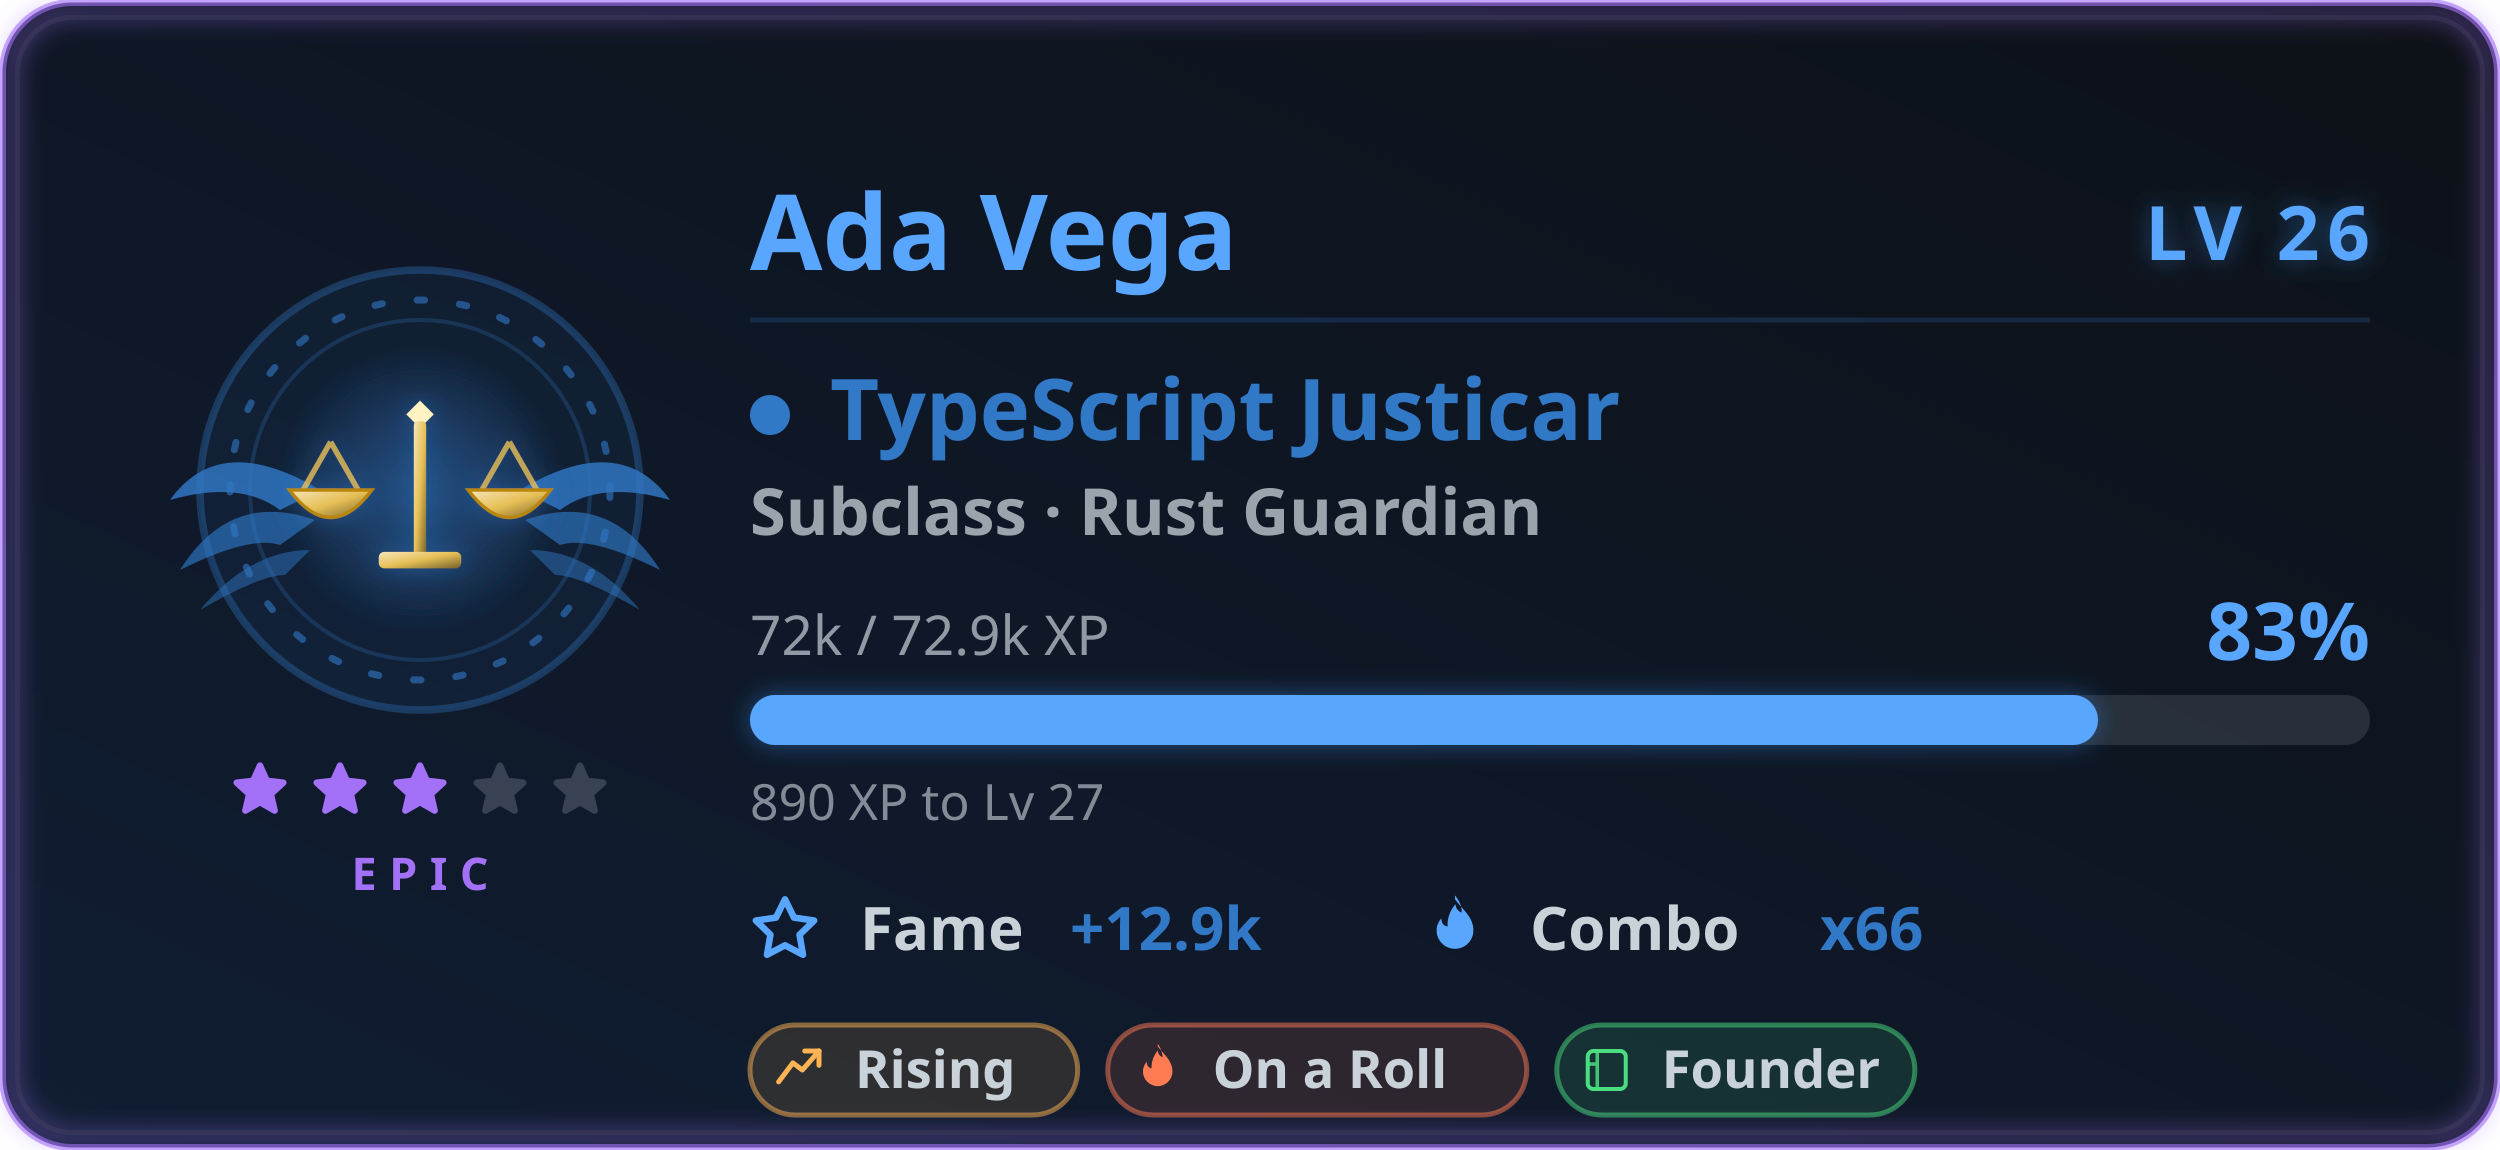
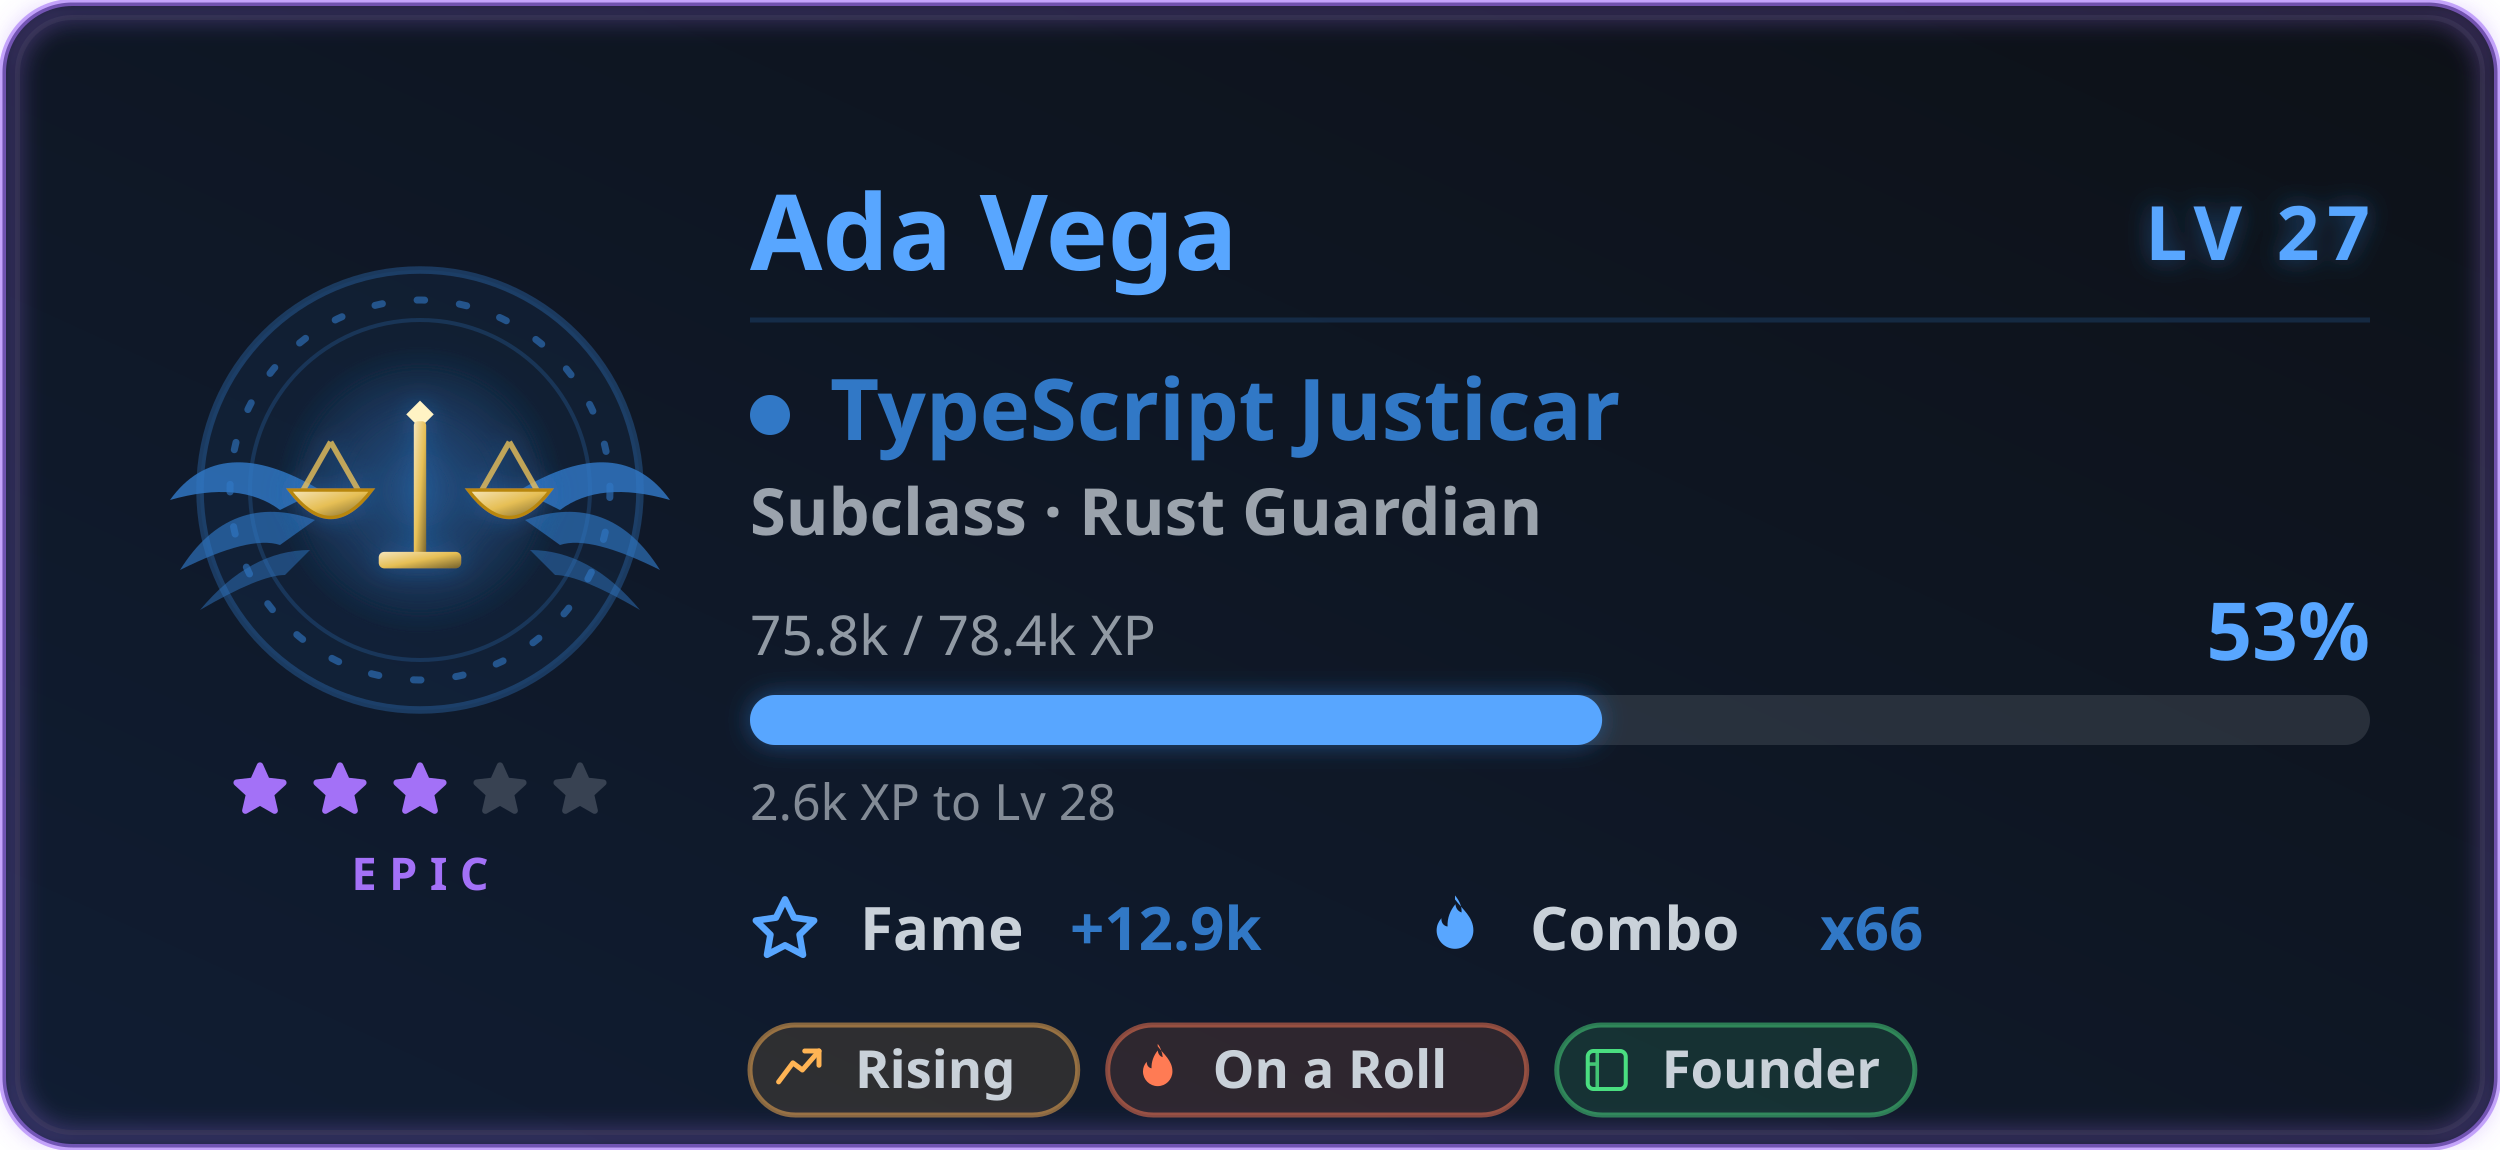
<svg xmlns="http://www.w3.org/2000/svg" width="500" height="230" viewBox="0 0 500 230" role="img" aria-labelledby="card-title-a11y card-desc-a11y">
  <style>
text { font-family: 'Segoe UI', Ubuntu, 'Helvetica Neue', sans-serif; }
.title { font-size: 18px; font-weight: 600; fill: #58a6ff; }
.title-icon { fill: #58a6ff; }
.icon { fill: #58a6ff; }


.gl-name { font-size: 21px; font-weight: 700; fill: #58a6ff; }
.gl-lvl { font-size: 15px; font-weight: 800; letter-spacing: 1.5px; fill: #58a6ff; }
.gl-class { font-size: 17px; font-weight: 700; fill: #3178c6; }
.gl-sub { font-size: 13px; font-weight: 600; fill: #c9d1d9; opacity: 0.75; }
.gl-meta { font-size: 11px; fill: #c9d1d9; opacity: 0.7; }
.gl-pct { font-size: 16px; font-weight: 800; fill: #58a6ff; }
.gl-chip-label { font-size: 12px; font-weight: 600; fill: #c9d1d9; }
.gl-chip-value { font-size: 12px; font-weight: 800; fill: #3178c6; }
.gl-hint { font-size: 10px; fill: #c9d1d9; opacity: 0.62; }
.gl-badge-label { font-size: 10.5px; font-weight: 600; }
.gl-rarity { font-size: 9px; font-weight: 700; letter-spacing: 2.5px; fill: #a371f7; }

</style>
  <defs>
    <linearGradient id="card-bg" x1="0" y1="0" x2="1" y2="1" gradientTransform="rotate(90, 0.5, 0.5)">
      <stop offset="0.0%" stop-color="#0d1117" />
      <stop offset="100.0%" stop-color="#101d33" />
    </linearGradient>
    <filter id="card-glow" x="-50%" y="-50%" width="200%" height="200%">
      <feGaussianBlur in="SourceGraphic" stdDeviation="3" result="blur" />
      <feFlood flood-color="#58a6ff" flood-opacity="0.55" result="tint" />
      <feComposite in="tint" in2="blur" operator="in" result="softGlow" />
      <feMerge>
        <feMergeNode in="softGlow" />
        <feMergeNode in="SourceGraphic" />
      </feMerge>
    </filter>
    <filter id="gl-glow" x="-60%" y="-60%" width="220%" height="220%">
      <feGaussianBlur in="SourceGraphic" stdDeviation="2.4" result="b" />
      <feFlood flood-color="#3178c6" flood-opacity="0.55" result="t" />
      <feComposite in="t" in2="b" operator="in" result="g" />
      <feMerge>
        <feMergeNode in="g" />
        <feMergeNode in="SourceGraphic" />
      </feMerge>
    </filter>
    <filter id="gl-rarity" x="-20%" y="-20%" width="140%" height="140%">
      <feGaussianBlur stdDeviation="2.4" />
    </filter>
  </defs>
  <rect x="0.5" y="0.5" width="499" height="229" rx="14" fill="url(#card-bg)" stroke="#a371f7" stroke-width="1.4" stroke-opacity="0.6" />
  <rect x="3.5" y="3.5" width="493" height="223" rx="11" fill="none" stroke="#30363d" stroke-opacity="0.4" />
  <rect x="2" y="2" width="496" height="226" rx="13" fill="none" stroke="#a371f7" stroke-width="3.5" stroke-opacity="0.4" filter="url(#gl-rarity)" />
  <g class="fade">
    <g class="">
      <g class="flourish">
        <g transform="translate(84,0)">
          <g transform="translate(0,98)" fill="#3178c6">
            <path d="M20 0 Q 40 -12 50 2 Q 36 -2 28 4 Z" opacity="0.82" />
            <path d="M21 6 Q 38 0 48 16 Q 34 9 28 11 Z" opacity="0.64" />
            <path d="M22 12 Q 34 12 44 24 Q 32 17 27 17 Z" opacity="0.48" />
          </g>
        </g>
        <g transform="translate(84,0) scale(-1,1)">
          <g transform="translate(0,98)" fill="#3178c6">
            <path d="M20 0 Q 40 -12 50 2 Q 36 -2 28 4 Z" opacity="0.82" />
            <path d="M21 6 Q 38 0 48 16 Q 34 9 28 11 Z" opacity="0.64" />
            <path d="M22 12 Q 34 12 44 24 Q 32 17 27 17 Z" opacity="0.48" />
          </g>
        </g>
      </g>
      <circle cx="84" cy="98" r="44" fill="#3178c6" fill-opacity="0.08" stroke="#3178c6" stroke-opacity="0.35" stroke-width="1.5" />
      <g class="">
        <circle cx="84" cy="98" r="38" fill="none" stroke="#3178c6" stroke-opacity="0.6" stroke-width="1.4" stroke-dasharray="1.5 7" stroke-linecap="round" />
        <circle cx="84" cy="98" r="34" fill="none" stroke="#3178c6" stroke-opacity="0.25" stroke-width="0.8" />
      </g>
      <g class="" filter="url(#gl-glow)">
        <svg class="" x="51" y="65" width="66" height="66" viewBox="0 0 48 48" aria-hidden="true">
          <defs>
            <radialGradient id="tsHalo" cx="0.5" cy="0.5" r="0.5">
              <stop offset="0" stop-color="#3178c6" stop-opacity="0.42" />
              <stop offset="1" stop-color="#3178c6" stop-opacity="0" />
            </radialGradient>
            <linearGradient id="tsMetal" x1="0" y1="0" x2="1" y2="1">
              <stop offset="0" stop-color="#f5e5bb" />
              <stop offset="0.5" stop-color="#e6bf55" />
              <stop offset="1" stop-color="#73602b" />
            </linearGradient>
          </defs>
          <circle cx="24" cy="24" r="21" fill="url(#tsHalo)" />
          <path d="M24 11 l2 2 l-2 2 l-2 -2 Z" fill="#fff3c4" />
          <rect x="23.1" y="14" width="1.8" height="21" rx="0.6" fill="url(#tsMetal)" />
          <rect x="18" y="33" width="12" height="2.4" rx="0.8" fill="url(#tsMetal)" />
          <path d="M9 17 H39" stroke="url(#tsMetal)" stroke-width="2.2" stroke-linecap="round" />
          <g stroke="#e6bf55" stroke-width="0.8" stroke-opacity="0.8">
            <path d="M11 17 L7 24 M11 17 L15 24 M37 17 L33 24 M37 17 L41 24" />
          </g>
          <g transform="translate(5 24)">
            <path d="M0 0 Q6 8 12 0 Z" fill="url(#tsMetal)" stroke="#b8860b" stroke-width="0.5" />
          </g>
          <g transform="translate(31 24)">
            <path d="M0 0 Q6 8 12 0 Z" fill="url(#tsMetal)" stroke="#b8860b" stroke-width="0.5" />
          </g>
        </svg>
      </g>
    </g>
    <g>
      <g class="" transform="translate(45.5, 151.5) scale(0.5416667)" fill="#a371f7" stroke="#a371f7" stroke-width="2.4" stroke-linejoin="round" stroke-linecap="round" opacity="1">
        <path d="M12 3 L14.5 8.6 L20.6 9.3 L16 13.5 L17.4 19.6 L12 16.5 L6.6 19.6 L8 13.5 L3.4 9.3 L9.5 8.6 Z" />
      </g>
      <g class="" transform="translate(61.5, 151.5) scale(0.5416667)" fill="#a371f7" stroke="#a371f7" stroke-width="2.4" stroke-linejoin="round" stroke-linecap="round" opacity="1">
        <path d="M12 3 L14.5 8.6 L20.6 9.3 L16 13.5 L17.4 19.6 L12 16.5 L6.6 19.6 L8 13.5 L3.4 9.3 L9.5 8.6 Z" />
      </g>
      <g class="" transform="translate(77.5, 151.5) scale(0.5416667)" fill="#a371f7" stroke="#a371f7" stroke-width="2.4" stroke-linejoin="round" stroke-linecap="round" opacity="1">
        <path d="M12 3 L14.5 8.6 L20.6 9.3 L16 13.5 L17.4 19.6 L12 16.5 L6.6 19.6 L8 13.5 L3.4 9.3 L9.5 8.6 Z" />
      </g>
      <g class="" transform="translate(93.5, 151.5) scale(0.5416667)" fill="#c9d1d9" stroke="#c9d1d9" stroke-width="2.4" stroke-linejoin="round" stroke-linecap="round" opacity="0.22">
        <path d="M12 3 L14.5 8.6 L20.6 9.3 L16 13.5 L17.4 19.6 L12 16.5 L6.6 19.6 L8 13.5 L3.4 9.3 L9.5 8.6 Z" />
      </g>
      <g class="" transform="translate(109.5, 151.5) scale(0.5416667)" fill="#c9d1d9" stroke="#c9d1d9" stroke-width="2.4" stroke-linejoin="round" stroke-linecap="round" opacity="0.22">
        <path d="M12 3 L14.5 8.6 L20.6 9.3 L16 13.5 L17.4 19.6 L12 16.5 L6.6 19.6 L8 13.5 L3.4 9.3 L9.5 8.6 Z" />
      </g>
    </g>
    <text class="gl-rarity" x="84" y="178" text-anchor="middle">EPIC</text>
  </g>
  <g class="fade" style="animation-delay:.15s">
    <text class="gl-name" x="150" y="54">Ada Vega</text>
-     <text class="gl-lvl glow-pulse" x="474" y="52" text-anchor="end" filter="url(#gl-glow)">LV 26</text>
+     <text class="gl-lvl glow-pulse" x="474" y="52" text-anchor="end" filter="url(#gl-glow)">LV 27</text>
    <line x1="150" y1="64" x2="474" y2="64" stroke="#3178c6" stroke-opacity="0.22" stroke-width="1" />
    <circle cx="154" cy="83" r="4" fill="#3178c6" />
    <text class="gl-class" x="166" y="88">TypeScript Justicar</text>
    <text class="gl-sub" x="150" y="107">Subclass · Rust Guardian</text>
-     <text class="gl-meta" x="150" y="131">72k / 72.9k XP</text>
-     <text class="gl-pct " x="474" y="132" text-anchor="end">83%</text>
+     <text class="gl-meta" x="150" y="131">75.8k / 78.4k XP</text>
+     <text class="gl-pct " x="474" y="132" text-anchor="end">53%</text>
    <rect x="150" y="139" width="324" height="10" rx="5" fill="#c9d1d9" fill-opacity="0.14" />
-     <rect class="xp-fill " x="150" y="139" width="269.592" height="10" rx="5" fill="#58a6ff" filter="url(#gl-glow)" />
-     <text class="gl-hint" x="150" y="164">890 XP to Lv 27</text>
+     <rect class="xp-fill " x="150" y="139" width="170.424" height="10" rx="5" fill="#58a6ff" filter="url(#gl-glow)" />
+     <text class="gl-hint" x="150" y="164">2.6k XP to Lv 28</text>
    <g transform="translate(150, 190)">
      <svg class="icon" x="0" y="-11" width="14" height="14" viewBox="0 0 16 16" aria-hidden="true">
        <path fill-rule="evenodd" d="M8 .25a.75.75 0 0 1 .673.418l1.882 3.815 4.21.612a.75.75 0 0 1 .416 1.279l-3.046 2.97.719 4.192a.75.75 0 0 1-1.088.791L8 12.347l-3.766 1.98a.75.75 0 0 1-1.088-.79l.72-4.194L.818 6.374a.75.75 0 0 1 .416-1.28l4.21-.611L7.327.668A.75.75 0 0 1 8 .25zm0 2.445L6.615 5.5a.75.75 0 0 1-.564.41l-3.097.45 2.24 2.184a.75.75 0 0 1 .216.664l-.528 3.084 2.769-1.456a.75.75 0 0 1 .698 0l2.77 1.456-.53-3.084a.75.75 0 0 1 .216-.664l2.24-2.183-3.096-.45a.75.75 0 0 1-.564-.41L8 2.694v.001z" />
      </svg>
      <text class="gl-chip-label" x="22" y="0">Fame</text>
      <text class="gl-chip-value" x="64" y="0">+12.9k</text>
    </g>
    <g transform="translate(284, 190)">
      <svg class="icon" x="0" y="-11" width="14" height="14" viewBox="0 0 16 16" aria-hidden="true">
        <path fill-rule="evenodd" d="M8 1c1.7 2.3 4.2 4 4.2 7.1a4.2 4.2 0 0 1-8.4 0c0-1.1.4-2 1.1-2.8-.1 1 .5 1.8 1.4 1.9-.1-1.9.6-3.7 1.8-5.1.1 1 .6 1.6 1.4 1.9.1-1.4-.5-2.7-1.5-3.9z" />
      </svg>
      <text class="gl-chip-label" x="22" y="0">Combo</text>
      <text class="gl-chip-value" x="80" y="0">x66</text>
    </g>
  </g>
  <g class="fade" style="animation-delay:.2s">
    <g>
      <rect x="150" y="205" width="65.54" height="18" rx="9" fill="#ffb454" fill-opacity="0.13" stroke="#ffb454" stroke-opacity="0.5" stroke-width="1" />
      <g transform="translate(154.3, 208.3) scale(0.475)">
        <path d="M3 17 L9 9 L13 12 L20 4" fill="none" stroke="#ffb454" stroke-width="2.1" stroke-linejoin="round" stroke-linecap="round" />
        <path d="M14 4 H20 V10" fill="none" stroke="#ffb454" stroke-width="2.1" stroke-linejoin="round" stroke-linecap="round" />
      </g>
      <text class="gl-badge-label" x="171" y="217.6" fill="#c9d1d9">Rising</text>
    </g>
    <g>
      <rect x="221.54" y="205" width="83.81" height="18" rx="9" fill="#ff7b54" fill-opacity="0.13" stroke="#ff7b54" stroke-opacity="0.5" stroke-width="1" />
      <g transform="translate(225.84, 208.3) scale(0.475)">
        <path d="M12 2c2.5 3.4 6.2 6 6.2 10.6a6.2 6.2 0 0 1-12.4 0c0-1.6.6-3 1.6-4.1-.1 1.5.8 2.6 2 2.8-.1-2.8.9-5.4 2.6-7.5.2 1.5.9 2.4 2.1 2.8-.2-2-.8-4-2.1-5.6Z" fill="#ff7b54" />
      </g>
      <text class="gl-badge-label" x="242.54" y="217.6" fill="#c9d1d9">On a Roll</text>
    </g>
    <g>
      <rect x="311.35" y="205" width="71.63" height="18" rx="9" fill="#4ade80" fill-opacity="0.13" stroke="#4ade80" stroke-opacity="0.5" stroke-width="1" />
      <g transform="translate(315.65, 208.3) scale(0.475)">
        <rect x="4" y="4" width="16" height="16" rx="2.4" fill="none" stroke="#4ade80" stroke-width="1.7" />
        <path d="M8 4v16 M4 9.5h4" fill="none" stroke="#4ade80" stroke-width="1.5" opacity="0.85" />
      </g>
      <text class="gl-badge-label" x="332.35" y="217.6" fill="#c9d1d9">Founder</text>
    </g>
  </g>
</svg>
